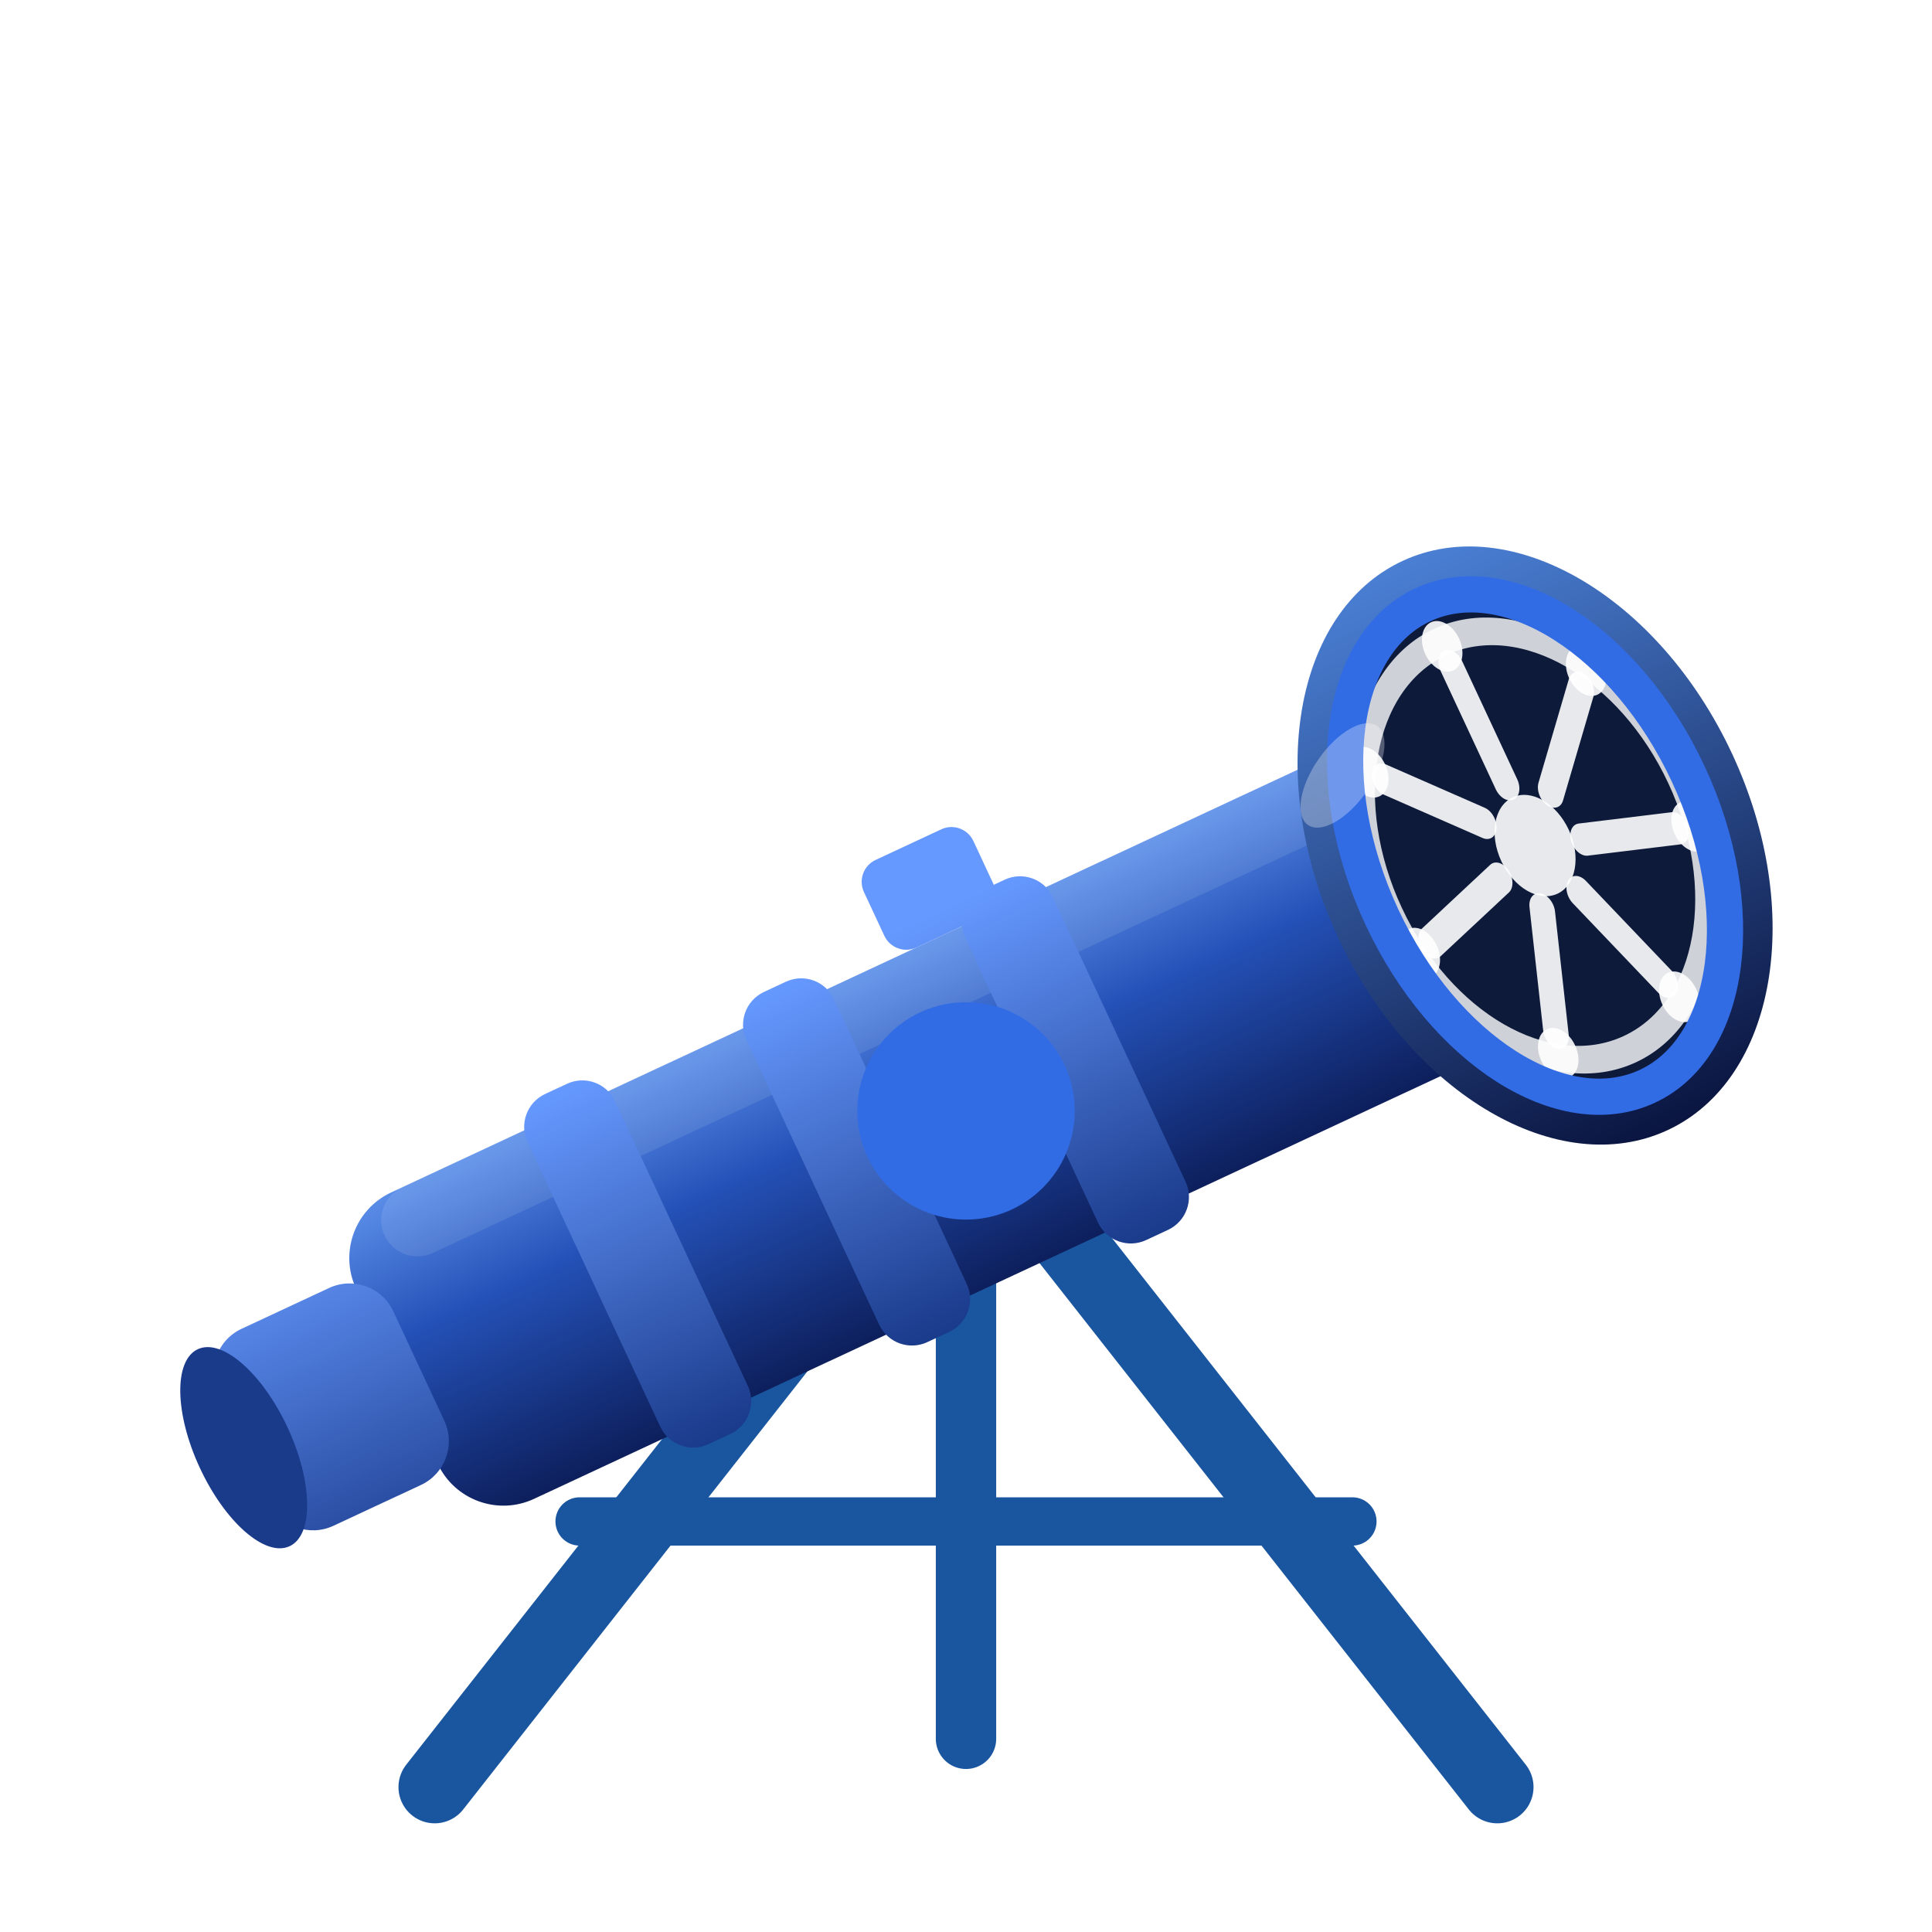
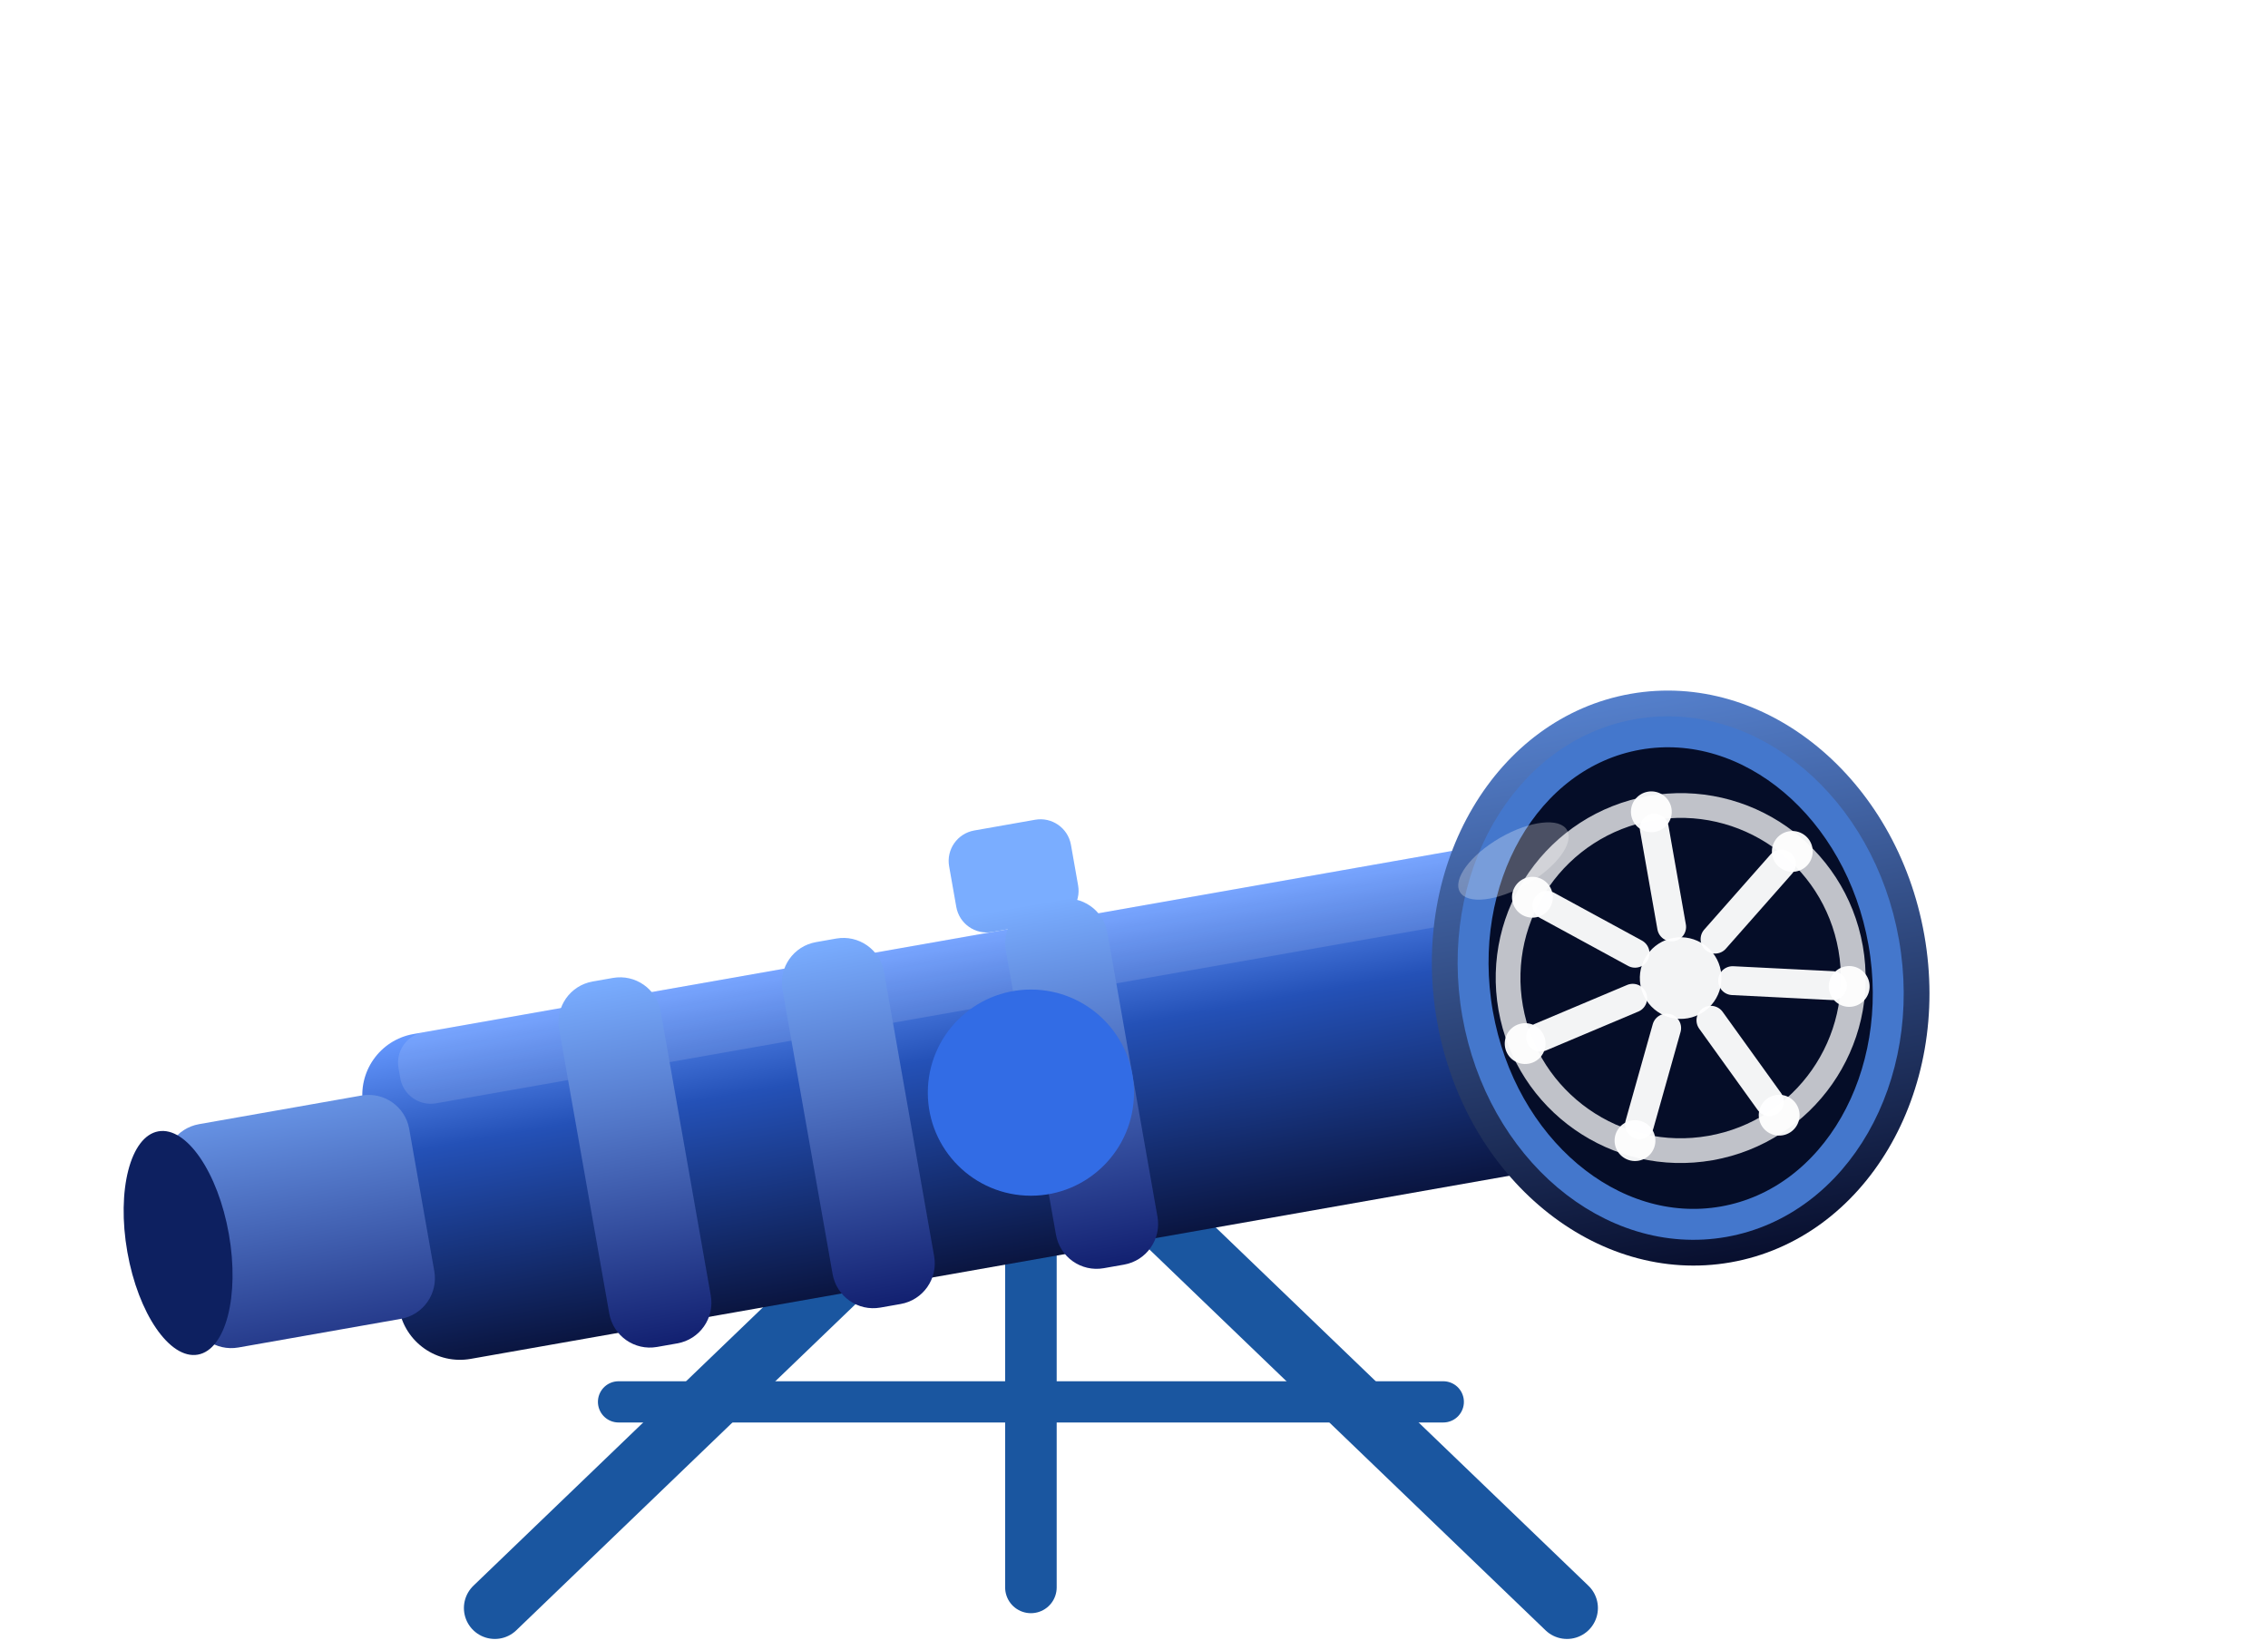
- <svg xmlns="http://www.w3.org/2000/svg" width="80" height="80" viewBox="0 0 80 80" role="img" aria-label="Kepler telescope logo">
+ <svg xmlns="http://www.w3.org/2000/svg" width="110" height="80" viewBox="0 0 110 80" role="img" aria-label="Kepler telescope logo">
  <defs>
-     <linearGradient id="kepler-tube-grad" x1="0" y1="-7" x2="0" y2="7" gradientUnits="userSpaceOnUse">
-       <stop offset="0%" stop-color="#5a8de8" />
-       <stop offset="40%" stop-color="#2451b7" />
-       <stop offset="100%" stop-color="#0d1f5c" />
-     </linearGradient>
-     <linearGradient id="kepler-ring-grad" x1="0" y1="-8" x2="0" y2="8" gradientUnits="userSpaceOnUse">
+     <linearGradient id="kepler-tube-grad" x1="0" y1="-8" x2="0" y2="8" gradientUnits="userSpaceOnUse">
      <stop offset="0%" stop-color="#6699ff" />
-       <stop offset="100%" stop-color="#1a3a8a" />
-     </linearGradient>
-     <linearGradient id="kepler-rim-grad" x1="0" y1="-13" x2="0" y2="13" gradientUnits="userSpaceOnUse">
-       <stop offset="0%" stop-color="#4a7fd4" />
+       <stop offset="35%" stop-color="#2451b7" />
      <stop offset="100%" stop-color="#0a1540" />
    </linearGradient>
+     <linearGradient id="kepler-ring-grad" x1="0" y1="-9" x2="0" y2="9" gradientUnits="userSpaceOnUse">
+       <stop offset="0%" stop-color="#7aadff" />
+       <stop offset="100%" stop-color="#122070" />
+     </linearGradient>
+     <linearGradient id="kepler-rim-grad" x1="0" y1="-14" x2="0" y2="14" gradientUnits="userSpaceOnUse">
+       <stop offset="0%" stop-color="#5580cc" />
+       <stop offset="100%" stop-color="#080f2e" />
+     </linearGradient>
    <clipPath id="kepler-lens-clip">
-       <ellipse cx="26" cy="0" rx="7" ry="11" />
+       <ellipse cx="32" cy="0" rx="10" ry="12" />
    </clipPath>
  </defs>
-   <line x1="40" y1="46" x2="18" y2="74" stroke="#1a56a0" stroke-width="3" stroke-linecap="round" />
-   <line x1="40" y1="46" x2="62" y2="74" stroke="#1a56a0" stroke-width="3" stroke-linecap="round" />
-   <line x1="40" y1="46" x2="40" y2="72" stroke="#1a56a0" stroke-width="2.5" stroke-linecap="round" />
-   <line x1="24" y1="63" x2="56" y2="63" stroke="#1a56a0" stroke-width="2" stroke-linecap="round" />
-   <g transform="translate(40,46) rotate(-25)">
-     <rect x="-26" y="-7" width="48" height="14" rx="3" fill="url(#kepler-tube-grad)" />
-     <rect x="-24" y="-7" width="44" height="3" rx="1.5" fill="rgba(255,255,255,0.1)" />
-     <rect x="-17" y="-8" width="4" height="16" rx="1.5" fill="url(#kepler-ring-grad)" />
-     <rect x="-7" y="-8" width="4" height="16" rx="1.5" fill="url(#kepler-ring-grad)" />
-     <rect x="3" y="-8" width="4" height="16" rx="1.5" fill="url(#kepler-ring-grad)" />
-     <rect x="0" y="-11" width="5" height="4" rx="1" fill="url(#kepler-ring-grad)" />
-     <rect x="-33" y="-4.5" width="8" height="9" rx="2" fill="url(#kepler-ring-grad)" />
-     <ellipse cx="-33" cy="0" rx="2" ry="4.5" fill="#1a3a8a" />
-     <ellipse cx="26" cy="0" rx="9" ry="13" fill="url(#kepler-rim-grad)" />
-     <ellipse cx="26" cy="0" rx="7" ry="11" fill="#0d1a3a" />
+   <line x1="50" y1="53" x2="24" y2="78" stroke="#1a56a0" stroke-width="3" stroke-linecap="round" />
+   <line x1="50" y1="53" x2="76" y2="78" stroke="#1a56a0" stroke-width="3" stroke-linecap="round" />
+   <line x1="50" y1="53" x2="50" y2="77" stroke="#1a56a0" stroke-width="2.5" stroke-linecap="round" />
+   <line x1="30" y1="68" x2="70" y2="68" stroke="#1a56a0" stroke-width="2" stroke-linecap="round" />
+   <g transform="translate(50,53) rotate(-10)">
+     <rect x="-32" y="-8" width="64" height="16" rx="3" fill="url(#kepler-tube-grad)" />
+     <rect x="-30" y="-8" width="60" height="3.5" rx="1.5" fill="rgba(255,255,255,0.12)" />
+     <rect x="-22" y="-9" width="5" height="18" rx="2" fill="url(#kepler-ring-grad)" />
+     <rect x="-11" y="-9" width="5" height="18" rx="2" fill="url(#kepler-ring-grad)" />
+     <rect x="0" y="-9" width="5" height="18" rx="2" fill="url(#kepler-ring-grad)" />
+     <rect x="-2" y="-13" width="6" height="5" rx="1.5" fill="url(#kepler-ring-grad)" />
+     <rect x="-42" y="-5.5" width="12" height="11" rx="2" fill="url(#kepler-ring-grad)" />
+     <ellipse cx="-42" cy="0" rx="2.5" ry="5.5" fill="#0d2060" />
+     <ellipse cx="32" cy="0" rx="12" ry="14" fill="url(#kepler-rim-grad)" />
+     <ellipse cx="32" cy="0" rx="10" ry="12" fill="#050d28" />
    <g clip-path="url(#kepler-lens-clip)">
-       <g transform="translate(26,0) scale(0.7,1)">
-         <circle r="9.3" fill="none" stroke="rgba(255,255,255,0.8)" stroke-width="1.2" />
-         <circle r="2.2" fill="rgba(255,255,255,0.9)" />
-         <line x1="0" y1="-2.8" x2="0" y2="-8.2" stroke="rgba(255,255,255,0.9)" stroke-width="1.4" stroke-linecap="round" />
-         <circle cx="0" cy="-9.1" r="1.1" fill="rgba(255,255,255,0.9)" />
-         <line x1="-2.19" y1="-1.75" x2="-6.41" y2="-5.11" stroke="rgba(255,255,255,0.9)" stroke-width="1.4" stroke-linecap="round" />
-         <circle cx="-7.11" cy="-5.67" r="1.1" fill="rgba(255,255,255,0.9)" />
-         <line x1="-2.73" y1="0.62" x2="-7.99" y2="1.82" stroke="rgba(255,255,255,0.9)" stroke-width="1.4" stroke-linecap="round" />
-         <circle cx="-8.87" cy="2.02" r="1.1" fill="rgba(255,255,255,0.9)" />
-         <line x1="-1.21" y1="2.52" x2="-3.56" y2="7.39" stroke="rgba(255,255,255,0.9)" stroke-width="1.4" stroke-linecap="round" />
-         <circle cx="-3.95" cy="8.2" r="1.1" fill="rgba(255,255,255,0.9)" />
-         <line x1="1.21" y1="2.52" x2="3.56" y2="7.39" stroke="rgba(255,255,255,0.9)" stroke-width="1.4" stroke-linecap="round" />
-         <circle cx="3.95" cy="8.2" r="1.1" fill="rgba(255,255,255,0.9)" />
-         <line x1="2.73" y1="0.62" x2="7.99" y2="1.82" stroke="rgba(255,255,255,0.9)" stroke-width="1.4" stroke-linecap="round" />
-         <circle cx="8.87" cy="2.02" r="1.1" fill="rgba(255,255,255,0.9)" />
-         <line x1="2.19" y1="-1.75" x2="6.41" y2="-5.11" stroke="rgba(255,255,255,0.9)" stroke-width="1.4" stroke-linecap="round" />
-         <circle cx="7.11" cy="-5.67" r="1.1" fill="rgba(255,255,255,0.9)" />
+       <g transform="translate(32,0)">
+         <circle r="8.37" fill="none" stroke="rgba(255,255,255,0.75)" stroke-width="1.2" />
+         <circle r="1.98" fill="rgba(255,255,255,0.95)" />
+         <line x1="0" y1="-2.52" x2="0" y2="-7.38" stroke="rgba(255,255,255,0.95)" stroke-width="1.4" stroke-linecap="round" />
+         <circle cx="0" cy="-8.19" r="0.99" fill="rgba(255,255,255,0.95)" />
+         <line x1="-1.97" y1="-1.57" x2="-5.77" y2="-4.6" stroke="rgba(255,255,255,0.95)" stroke-width="1.4" stroke-linecap="round" />
+         <circle cx="-6.4" cy="-5.11" r="0.99" fill="rgba(255,255,255,0.95)" />
+         <line x1="-2.46" y1="0.56" x2="-7.19" y2="1.64" stroke="rgba(255,255,255,0.95)" stroke-width="1.4" stroke-linecap="round" />
+         <circle cx="-7.98" cy="1.82" r="0.99" fill="rgba(255,255,255,0.95)" />
+         <line x1="-1.09" y1="2.27" x2="-3.2" y2="6.65" stroke="rgba(255,255,255,0.95)" stroke-width="1.4" stroke-linecap="round" />
+         <circle cx="-3.55" cy="7.38" r="0.99" fill="rgba(255,255,255,0.95)" />
+         <line x1="1.09" y1="2.27" x2="3.2" y2="6.65" stroke="rgba(255,255,255,0.95)" stroke-width="1.4" stroke-linecap="round" />
+         <circle cx="3.55" cy="7.38" r="0.99" fill="rgba(255,255,255,0.95)" />
+         <line x1="2.46" y1="0.56" x2="7.19" y2="1.64" stroke="rgba(255,255,255,0.95)" stroke-width="1.4" stroke-linecap="round" />
+         <circle cx="7.98" cy="1.82" r="0.99" fill="rgba(255,255,255,0.95)" />
+         <line x1="1.97" y1="-1.57" x2="5.77" y2="-4.6" stroke="rgba(255,255,255,0.95)" stroke-width="1.4" stroke-linecap="round" />
+         <circle cx="6.4" cy="-5.11" r="0.99" fill="rgba(255,255,255,0.95)" />
      </g>
    </g>
-     <ellipse cx="26" cy="0" rx="7" ry="11" fill="none" stroke="#326ce5" stroke-width="1.5" />
-     <ellipse cx="20" cy="-6" rx="2.5" ry="1.2" fill="rgba(255,255,255,0.3)" transform="rotate(-30,20,-6)" />
+     <ellipse cx="32" cy="0" rx="10" ry="12" fill="none" stroke="#4477cc" stroke-width="1.5" />
+     <ellipse cx="25" cy="-7" rx="3" ry="1.3" fill="rgba(255,255,255,0.28)" transform="rotate(-20,25,-7)" />
  </g>
-   <circle cx="40" cy="46" r="4.5" fill="#326ce5" />
+   <circle cx="50" cy="53" r="5" fill="#326ce5" />
</svg>
